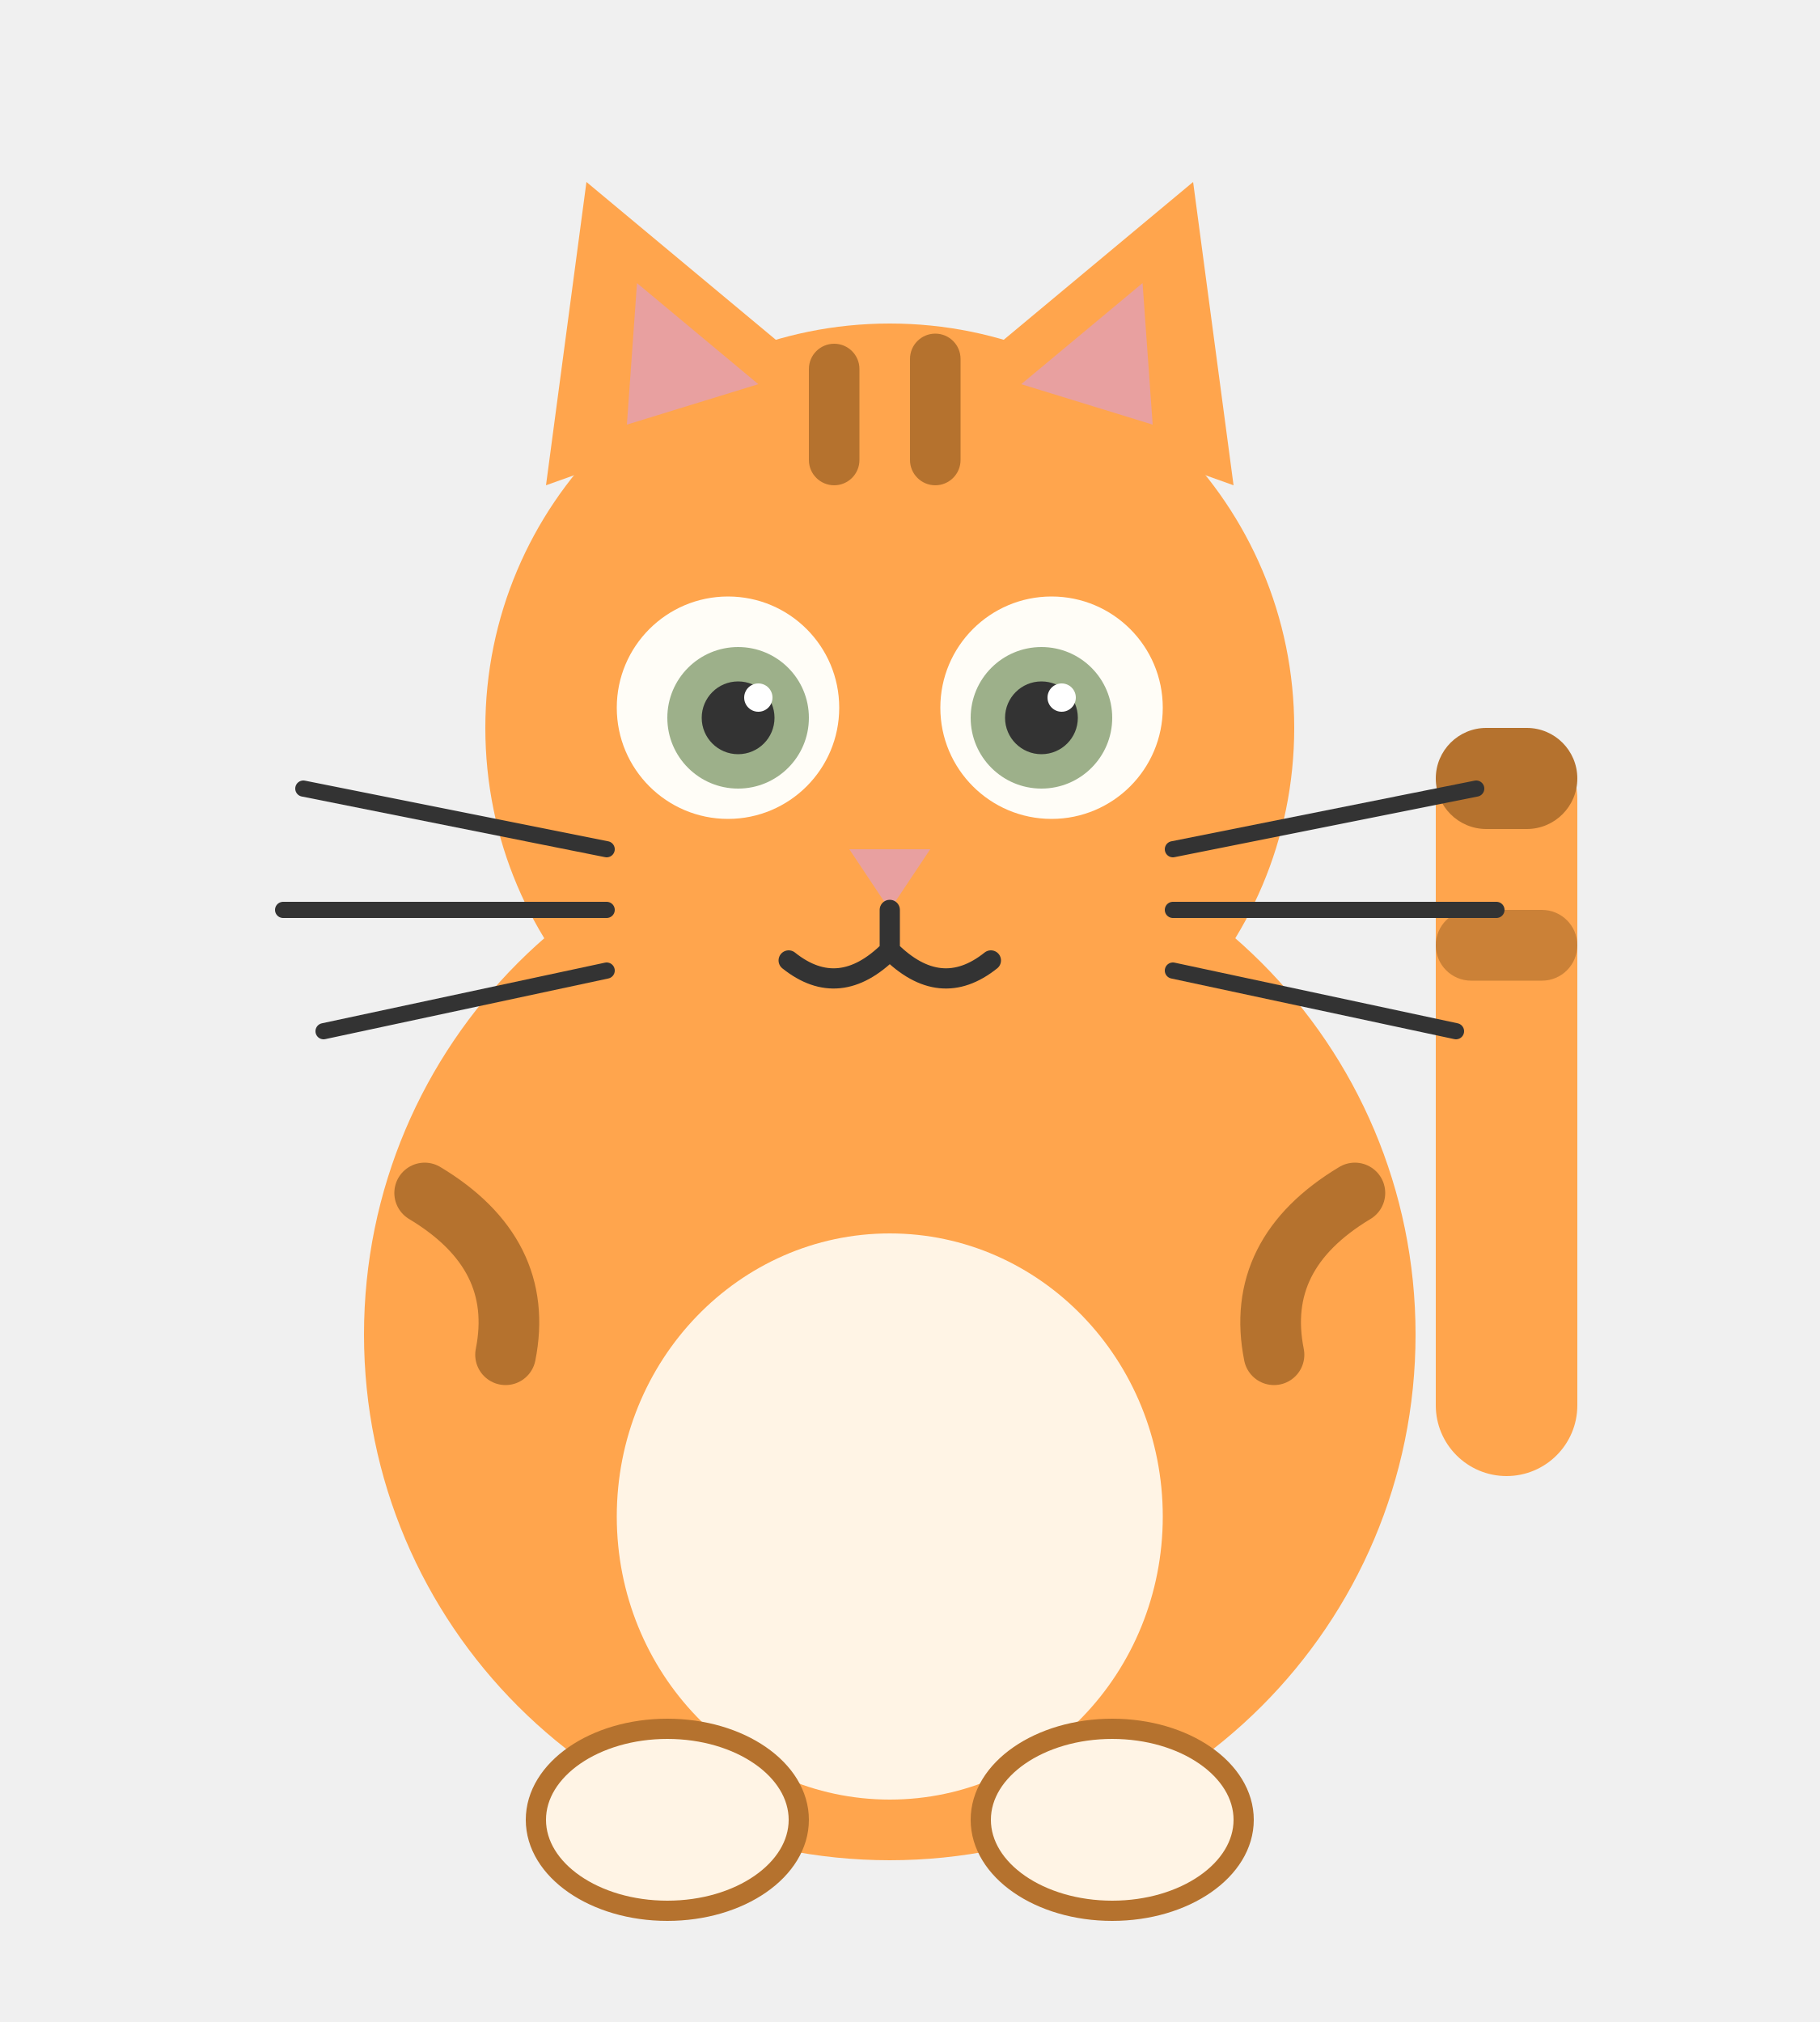
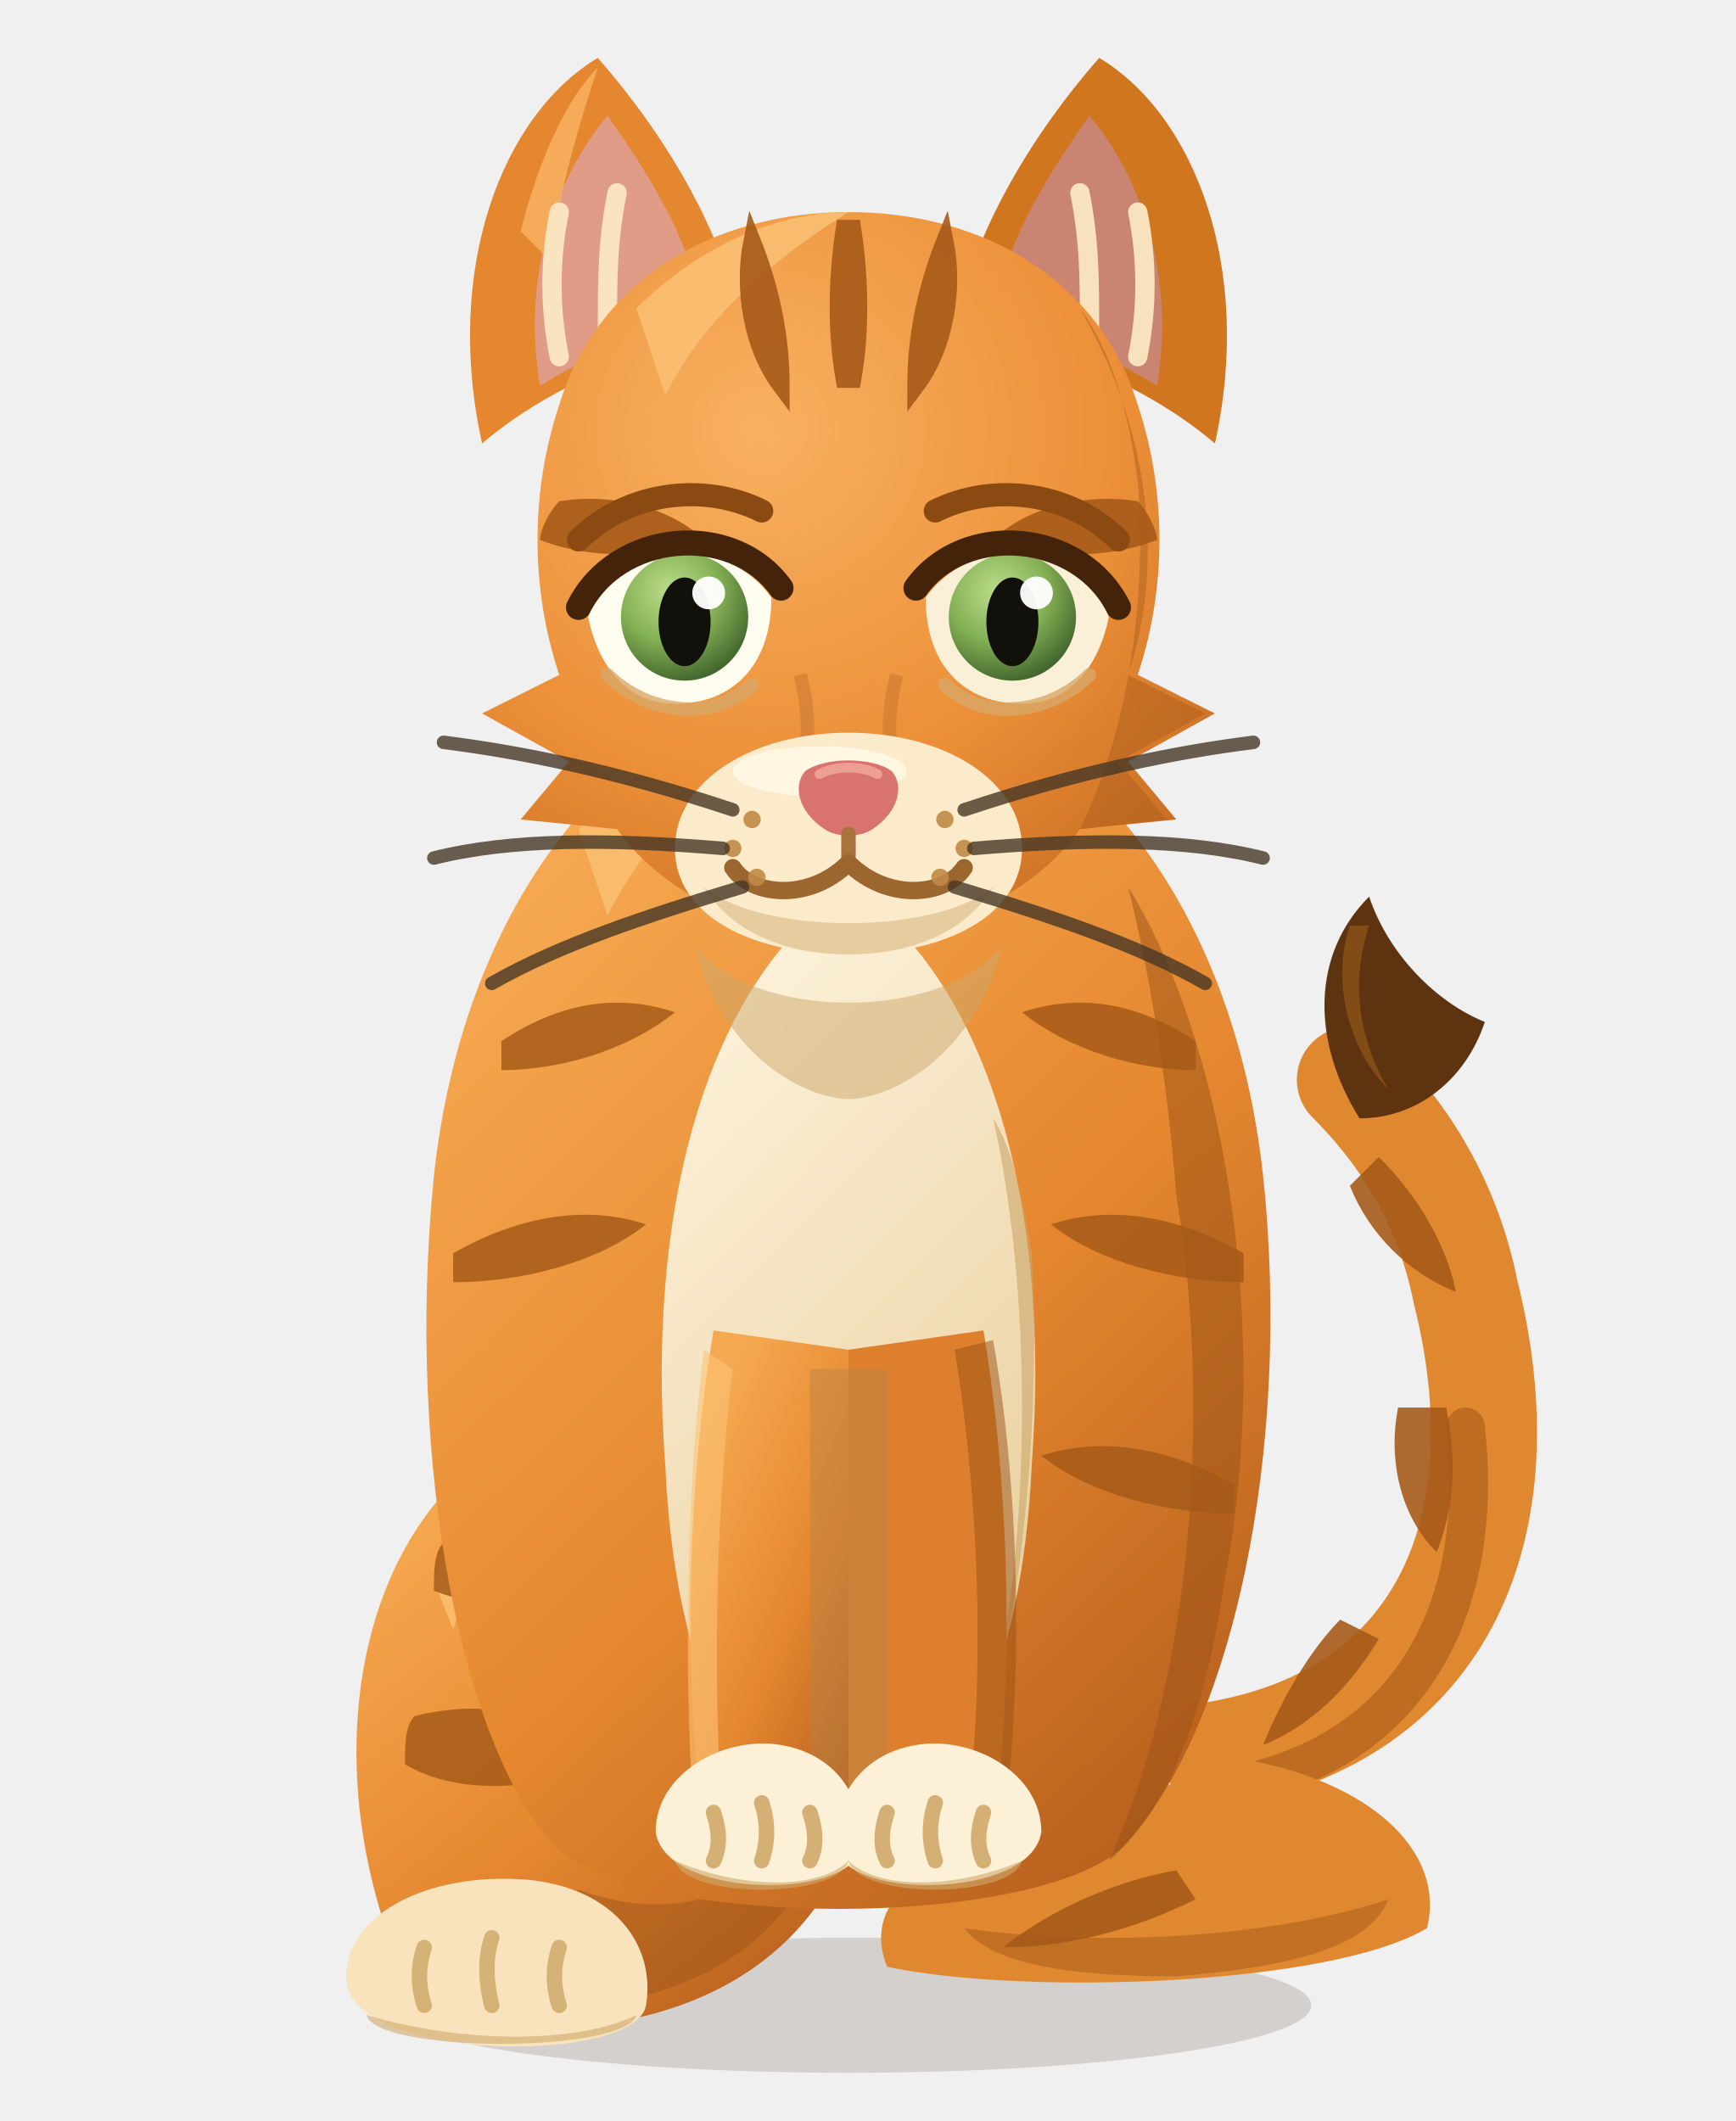
- <svg xmlns="http://www.w3.org/2000/svg" viewBox="0 0 180 200" role="img" aria-label="Кот Василий">
-   <rect x="142" y="72" width="14" height="74" rx="7" fill="#FFA54D" />
-   <rect x="142" y="72" width="14" height="10" rx="5" fill="#B5722E" />
-   <rect x="142" y="90" width="14" height="7" rx="3.5" fill="#B5722E" opacity="0.7" />
-   <circle cx="88" cy="132" r="52" fill="#FFA54D" />
-   <path d="M42 118 q10 6 8 16" fill="none" stroke="#B5722E" stroke-width="6" stroke-linecap="round" />
-   <path d="M134 118 q-10 6 -8 16" fill="none" stroke="#B5722E" stroke-width="6" stroke-linecap="round" />
-   <ellipse cx="88" cy="150" rx="27" ry="28" fill="#FFF4E5" />
-   <ellipse cx="66" cy="180" rx="13" ry="9" fill="#FFF4E5" stroke="#B5722E" stroke-width="2" />
-   <ellipse cx="110" cy="180" rx="13" ry="9" fill="#FFF4E5" stroke="#B5722E" stroke-width="2" />
-   <circle cx="88" cy="72" r="40" fill="#FFA54D" />
-   <path d="M54 48 L58 18 L82 38 Z" fill="#FFA54D" />
-   <path d="M122 48 L118 18 L94 38 Z" fill="#FFA54D" />
-   <path d="M62 42 L63 28 L75 38 Z" fill="#E8A0A0" />
-   <path d="M114 42 L113 28 L101 38 Z" fill="#E8A0A0" />
-   <rect x="80" y="34" width="5" height="14" rx="2.5" fill="#B5722E" />
-   <rect x="90" y="33" width="5" height="15" rx="2.5" fill="#B5722E" />
-   <circle cx="72" cy="70" r="11" fill="#FFFDF7" />
-   <circle cx="104" cy="70" r="11" fill="#FFFDF7" />
-   <circle cx="73" cy="71" r="7" fill="#9DB08A" />
-   <circle cx="103" cy="71" r="7" fill="#9DB08A" />
-   <circle cx="73" cy="71" r="3.6" fill="#333333" />
-   <circle cx="103" cy="71" r="3.6" fill="#333333" />
-   <circle cx="75" cy="69" r="1.4" fill="#FFFFFF" />
-   <circle cx="105" cy="69" r="1.4" fill="#FFFFFF" />
-   <path d="M84 84 h8 l-4 6 z" fill="#E8A0A0" />
-   <path d="M88 90 v4 M88 94 q-5 5 -10 1 M88 94 q5 5 10 1" fill="none" stroke="#333333" stroke-width="2" stroke-linecap="round" />
-   <g stroke="#333333" stroke-width="1.6" stroke-linecap="round">
-     <line x1="60" y1="84" x2="30" y2="78" />
-     <line x1="60" y1="90" x2="28" y2="90" />
-     <line x1="60" y1="96" x2="32" y2="102" />
-     <line x1="116" y1="84" x2="146" y2="78" />
-     <line x1="116" y1="90" x2="148" y2="90" />
-     <line x1="116" y1="96" x2="144" y2="102" />
+ <svg xmlns="http://www.w3.org/2000/svg" viewBox="0 0 180 220" role="img" aria-label="Кот Василий">
+   <defs>
+     <linearGradient id="vs-body" x1="0.2" y1="0.1" x2="0.8" y2="1">
+       <stop offset="0" stop-color="#F6A951" />
+       <stop offset="0.55" stop-color="#E5872F" />
+       <stop offset="1" stop-color="#B65F1D" />
+     </linearGradient>
+     <radialGradient id="vs-head" cx="38%" cy="30%" r="85%">
+       <stop offset="0" stop-color="#F8B160" />
+       <stop offset="0.58" stop-color="#EC8F38" />
+       <stop offset="1" stop-color="#C36820" />
+     </radialGradient>
+     <radialGradient id="vs-iris" cx="38%" cy="30%" r="72%">
+       <stop offset="0" stop-color="#BCDD8A" />
+       <stop offset="0.55" stop-color="#84B054" />
+       <stop offset="1" stop-color="#43672E" />
+     </radialGradient>
+     <linearGradient id="vs-chest" x1="0.3" y1="0" x2="0.7" y2="1">
+       <stop offset="0" stop-color="#FDF3DC" />
+       <stop offset="1" stop-color="#E8CB98" />
+     </linearGradient>
+   </defs>
+   <ellipse cx="88" cy="208" rx="48" ry="7" fill="#3A2410" opacity="0.16" />
+   <path d="M126 182 C150 178 158 158 152 134 C150 124 145 117 140 112" fill="none" stroke="#DF8830" stroke-width="11" stroke-linecap="round" />
+   <path d="M129 185 C147 181 154 166 152 148" fill="none" stroke="#A65A18" stroke-width="4" stroke-linecap="round" opacity="0.6" />
+   <path d="M126 182 C142 184 150 192 148 200 C138 206 106 207 92 204 C90 199 93 195 99 193 C110 190 118 188 126 182Z" fill="#DF8830" />
+   <path d="M100 200 C114 202 132 201 144 197 C142 202 134 204 122 205 C112 205 103 204 100 200Z" fill="#A65A18" opacity="0.5" />
+   <g fill="#A65A18" opacity="0.9">
+     <path d="M143 120 C147 124 150 129 151 134 C146 132 142 128 140 123 Z" />
+     <path d="M150 146 C151 151 151 156 149 161 C145 157 144 151 145 146 Z" />
+     <path d="M143 170 C140 175 136 179 131 181 C133 176 136 171 139 168 Z" />
+     <path d="M124 197 C118 200 111 202 104 202 C109 198 116 195 122 194 Z" />
+   </g>
+   <path d="M141 116 C136 108 136 99 142 93 C144 99 149 104 154 106 C152 112 147 116 141 116Z" fill="#5E3410" />
+   <path d="M142 96 C140 102 141 108 144 113 C140 109 138 102 140 96 Z" fill="#8A5316" opacity="0.8" />
+   <path d="M40 200 C32 176 40 150 62 146 C80 143 92 158 90 182 C89 198 78 208 62 210 C50 211 43 207 40 200Z" fill="url(#vs-body)" />
+   <path d="M45 164 C49 154 58 148 65 147 C57 153 50 160 47 169 Z" fill="#FBC377" opacity="0.75" />
+   <path d="M60 196 C71 200 80 196 86 186 C85 198 76 206 62 208 C51 209 44 204 41 198 C47 201 54 201 60 196Z" fill="#9A5216" opacity="0.45" />
+   <g fill="#A65A18" opacity="0.85">
+     <path d="M46 160 C53 158 60 160 64 164 C58 167 50 167 45 165 C45 163 45 161 46 160Z" />
+     <path d="M43 178 C51 176 58 178 62 183 C55 186 47 186 42 183 C42 181 42 179 43 178Z" />
+   </g>
+   <path d="M36 206 C35 199 44 194 55 195 C64 196 68 202 67 208 C66 214 38 214 36 206Z" fill="#F8E3BC" />
+   <path d="M38 209 C48 212 60 212 66 209 C65 213 39 213 38 209Z" fill="#CFA96A" opacity="0.6" />
+   <g stroke="#CFA96A" stroke-width="1.6" stroke-linecap="round" opacity="0.85">
+     <path d="M44 202 q-1 3 0 6" />
+     <path d="M51 201 q-1 3 0 7" />
+     <path d="M58 202 q-1 3 0 6" />
+   </g>
+   <path d="M88 70            C112 72 128 94 131 122 C134 150 128 180 116 192            C106 200 68 200 58 192 C48 182 42 152 45 122            C48 94 64 72 88 70 Z" fill="url(#vs-body)" />
+   <path d="M117 92 C127 108 132 138 127 164 C125 178 121 188 115 193 C123 176 126 148 122 124 C121 111 119 100 117 92 Z" fill="#9A5216" opacity="0.5" />
+   <path d="M60 86 C68 77 78 72 87 71 C77 77 68 85 63 95 Z" fill="#FBC377" opacity="0.75" />
+   <g fill="#A65A18" opacity="0.85">
+     <path d="M124 108 C118 104 112 103 106 105 C111 109 118 111 124 111 Z" />
+     <path d="M129 130 C122 126 115 125 109 127 C114 131 122 133 129 133 Z" />
+     <path d="M128 154 C121 150 114 149 108 151 C113 155 121 157 128 157 Z" />
+     <path d="M52 108 C58 104 64 103 70 105 C65 109 58 111 52 111 Z" />
+     <path d="M47 130 C54 126 61 125 67 127 C62 131 54 133 47 133 Z" />
+   </g>
+   <path d="M88 92 C103 102 109 126 107 152 C106 174 99 188 88 190 C77 188 70 174 69 152 C67 126 73 102 88 92Z" fill="url(#vs-chest)" />
+   <path d="M72 98 C78 106 98 106 104 98 C101 110 92 114 88 114 C84 114 75 110 72 98 Z" fill="#CBA76A" opacity="0.5" />
+   <path d="M103 116 C107 134 107 158 103 176 C106 166 108 146 107 130 C106 124 105 119 103 116Z" fill="#CBA76A" opacity="0.6" />
+   <path d="M74 138 C71 156 71 176 73 190 C73 196 88 196 88 190 L88 140 Z" fill="url(#vs-body)" />
+   <path d="M102 138 C105 156 105 176 103 190 C103 196 88 196 88 190 L88 140 Z" fill="#DD7F2C" />
+   <path d="M84 142 L92 142 L92 190 L84 190 Z" fill="#B58348" opacity="0.45" />
+   <path d="M99 140 C102 158 102 178 100 190 L104 190 C106 176 106 156 103 139 Z" fill="#9A5216" opacity="0.5" />
+   <path d="M76 142 C74 158 74 178 75 189 L72 189 C71 176 71 156 73 140 Z" fill="#FBC377" opacity="0.6" />
+   <path d="M68 190 C68 184 75 180 81 181 C87 182 90 187 89 192 C88 197 69 197 68 190Z" fill="#FCF0D6" />
+   <path d="M108 190 C108 184 101 180 95 181 C89 182 86 187 87 192 C88 197 107 197 108 190Z" fill="#FCF0D6" />
+   <path d="M70 193 C77 196 85 196 88 193 C87 197 71 197 70 193Z" fill="#CFA96A" opacity="0.6" />
+   <path d="M106 193 C99 196 91 196 88 193 C89 197 105 197 106 193Z" fill="#CFA96A" opacity="0.6" />
+   <g stroke="#CFA96A" stroke-width="1.6" stroke-linecap="round" opacity="0.9">
+     <path d="M74 188 q1 3 0 5" />
+     <path d="M79 187 q1 3 0 6" />
+     <path d="M84 188 q1 3 0 5" />
+     <path d="M102 188 q-1 3 0 5" />
+     <path d="M97 187 q-1 3 0 6" />
+     <path d="M92 188 q-1 3 0 5" />
+   </g>
+   <path d="M50 46 C46 28 52 12 62 6 C69 14 75 24 77 34 C67 36 57 40 50 46Z" fill="#E5872F" />
+   <path d="M126 46 C130 28 124 12 114 6 C107 14 101 24 99 34 C109 36 119 40 126 46Z" fill="#D0761F" />
+   <path d="M56 40 C54 28 58 18 63 12 C68 19 72 26 73 33 C67 34 61 37 56 40Z" fill="#E09C86" />
+   <path d="M120 40 C122 28 118 18 113 12 C108 19 104 26 103 33 C109 34 115 37 120 40Z" fill="#C98572" />
+   <path d="M54 24 C56 16 59 10 62 7 C60 13 58 20 57 27 Z" fill="#F8B160" opacity="0.85" />
+   <g stroke="#FBE7C2" stroke-width="2" stroke-linecap="round" opacity="0.95" fill="none">
+     <path d="M58 37 C57 32 57 27 58 22" />
+     <path d="M63 34 C63 29 63 25 64 20" />
+     <path d="M118 37 C119 32 119 27 118 22" />
+     <path d="M113 34 C113 29 113 25 112 20" />
+   </g>
+   <path d="M88 22     C102 22 114 29 118 42     C121 51 121 61 118 70     L126 74 L117 79 L122 85 L112 86     C107 93 98 97 88 97     C78 97 69 93 64 86     L54 85 L59 79 L50 74 L58 70     C55 61 55 51 58 42     C62 29 74 22 88 22 Z" fill="url(#vs-head)" />
+   <path d="M112 32 C119 44 121 58 117 70 L125 74 L116 79 L121 85 L112 86 C117 76 119 62 118 50 C117 42 115 36 112 32 Z" fill="#A85A1A" opacity="0.45" />
+   <path d="M66 32 C72 26 80 22 88 22 C80 27 73 33 69 41 Z" fill="#FBC377" opacity="0.8" />
+   <g fill="#A65A18" opacity="0.9">
+     <path d="M88 23 C89 29 89 35 88 40 C87 35 87 29 88 23Z" stroke="#A65A18" stroke-width="2.4" />
+     <path d="M78 25 C80 30 81 35 81 40 C78 36 77 30 78 25Z" stroke="#A65A18" stroke-width="1.8" />
+     <path d="M98 25 C96 30 95 35 95 40 C98 36 99 30 98 25Z" stroke="#A65A18" stroke-width="1.8" />
+     <path d="M58 52 C64 51 70 53 73 56 C68 58 61 58 56 56 C56 55 57 53 58 52Z" />
+     <path d="M118 52 C112 51 106 53 103 56 C108 58 115 58 120 56 C120 55 119 53 118 52Z" />
+   </g>
+   <path d="M60 56 C65 51 73 50 79 53" fill="none" stroke="#8A4A12" stroke-width="2.4" stroke-linecap="round" />
+   <path d="M116 56 C111 51 103 50 97 53" fill="none" stroke="#8A4A12" stroke-width="2.4" stroke-linecap="round" />
+   <path d="M63 59 C68 56 74 55 78 57 C73 57 67 58 63 59Z" fill="#8A4A12" opacity="0.35" />
+   <path d="M113 59 C108 56 102 55 98 57 C103 57 109 58 113 59Z" fill="#8A4A12" opacity="0.4" />
+   <g>
+     <path d="M61 64 C64 56 75 55 80 62 C80 69 76 73 70 73 C65 73 62 69 61 64Z" fill="#FFFDF0" />
+     <path d="M115 64 C112 56 101 55 96 62 C96 69 100 73 106 73 C111 73 114 69 115 64Z" fill="#FAF0D8" />
+     <circle cx="71" cy="64" r="6.6" fill="url(#vs-iris)" />
+     <circle cx="105" cy="64" r="6.6" fill="url(#vs-iris)" />
+     <ellipse cx="71" cy="64.5" rx="2.7" ry="4.6" fill="#12100A" />
+     <ellipse cx="105" cy="64.5" rx="2.7" ry="4.6" fill="#12100A" />
+     <circle cx="73.5" cy="61.5" r="1.7" fill="#FFF" opacity="0.95" />
+     <circle cx="107.5" cy="61.5" r="1.7" fill="#FFF" opacity="0.95" />
+     <path d="M60 63 C64 55 76 54 81 61" fill="none" stroke="#43230A" stroke-width="2.6" stroke-linecap="round" />
+     <path d="M116 63 C112 55 100 54 95 61" fill="none" stroke="#43230A" stroke-width="2.6" stroke-linecap="round" />
+     <path d="M63 70 C67 74 74 75 78 71" fill="none" stroke="#D8A868" stroke-width="1.4" stroke-linecap="round" opacity="0.8" />
+     <path d="M113 70 C109 74 102 75 98 71" fill="none" stroke="#D8A868" stroke-width="1.4" stroke-linecap="round" opacity="0.8" />
+   </g>
+   <path d="M83 70 C84 74 84 77 83 80 M93 70 C92 74 92 77 93 80" fill="none" stroke="#CB7A30" stroke-width="1.4" opacity="0.6" />
+   <path d="M88 76 C98 76 106 81 106 88 C106 95 98 99 88 99 C78 99 70 95 70 88 C70 81 78 76 88 76Z" fill="#FBEBCB" />
+   <ellipse cx="85" cy="80" rx="9" ry="2.6" fill="#FFF8E4" opacity="0.9" />
+   <path d="M73 92 C79 97 97 97 103 92 C100 97 94 99 88 99 C82 99 76 97 73 92 Z" fill="#D9B984" opacity="0.6" />
+   <path d="M83.5 80 C85.5 78.5 90.5 78.5 92.5 80 C93.8 81.5 93.2 84.2 90.5 86 C89.2 86.9 86.8 86.9 85.5 86 C82.8 84.2 82.2 81.5 83.5 80Z" fill="#D9736E" />
+   <path d="M85 80.3 C86.5 79.4 89.5 79.4 91 80.3" fill="none" stroke="#EF9E95" stroke-width="1" stroke-linecap="round" />
+   <path d="M88 86.5 L88 89.5" stroke="#AA733C" stroke-width="1.5" stroke-linecap="round" />
+   <path d="M88 89.5 C84 93.5 78 93 76 90 M88 89.5 C92 93.5 98 93 100 90" fill="none" stroke="#9C662F" stroke-width="1.8" stroke-linecap="round" />
+   <g fill="#C08A46" opacity="0.9">
+     <circle cx="78" cy="85" r="0.9" />
+     <circle cx="76" cy="88" r="0.9" />
+     <circle cx="78.5" cy="91" r="0.9" />
+     <circle cx="98" cy="85" r="0.9" />
+     <circle cx="100" cy="88" r="0.9" />
+     <circle cx="97.5" cy="91" r="0.9" />
+   </g>
+   <g stroke="#463726" stroke-width="1.4" stroke-linecap="round" opacity="0.8" fill="none">
+     <path d="M76 84 C64 80 54 78 46 77" />
+     <path d="M75 88 C63 87 53 87 45 89" />
+     <path d="M77 92 C67 95 58 98 51 102" />
+     <path d="M100 84 C112 80 122 78 130 77" />
+     <path d="M101 88 C113 87 123 87 131 89" />
+     <path d="M99 92 C109 95 118 98 125 102" />
  </g>
</svg>
